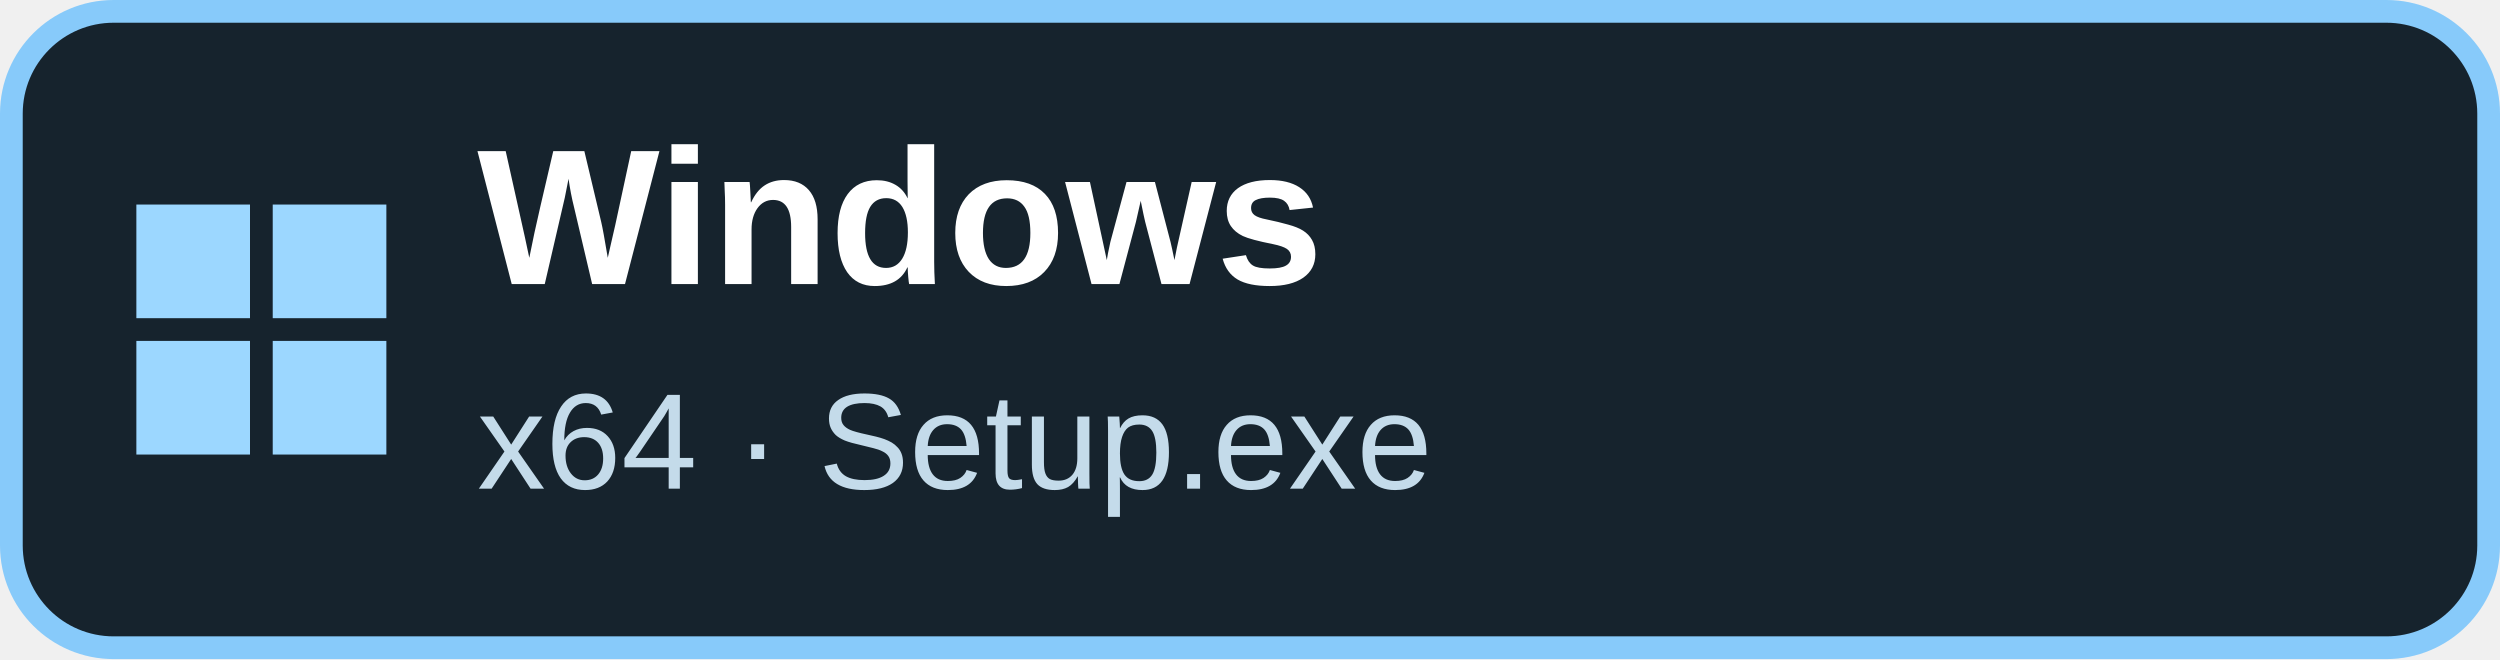
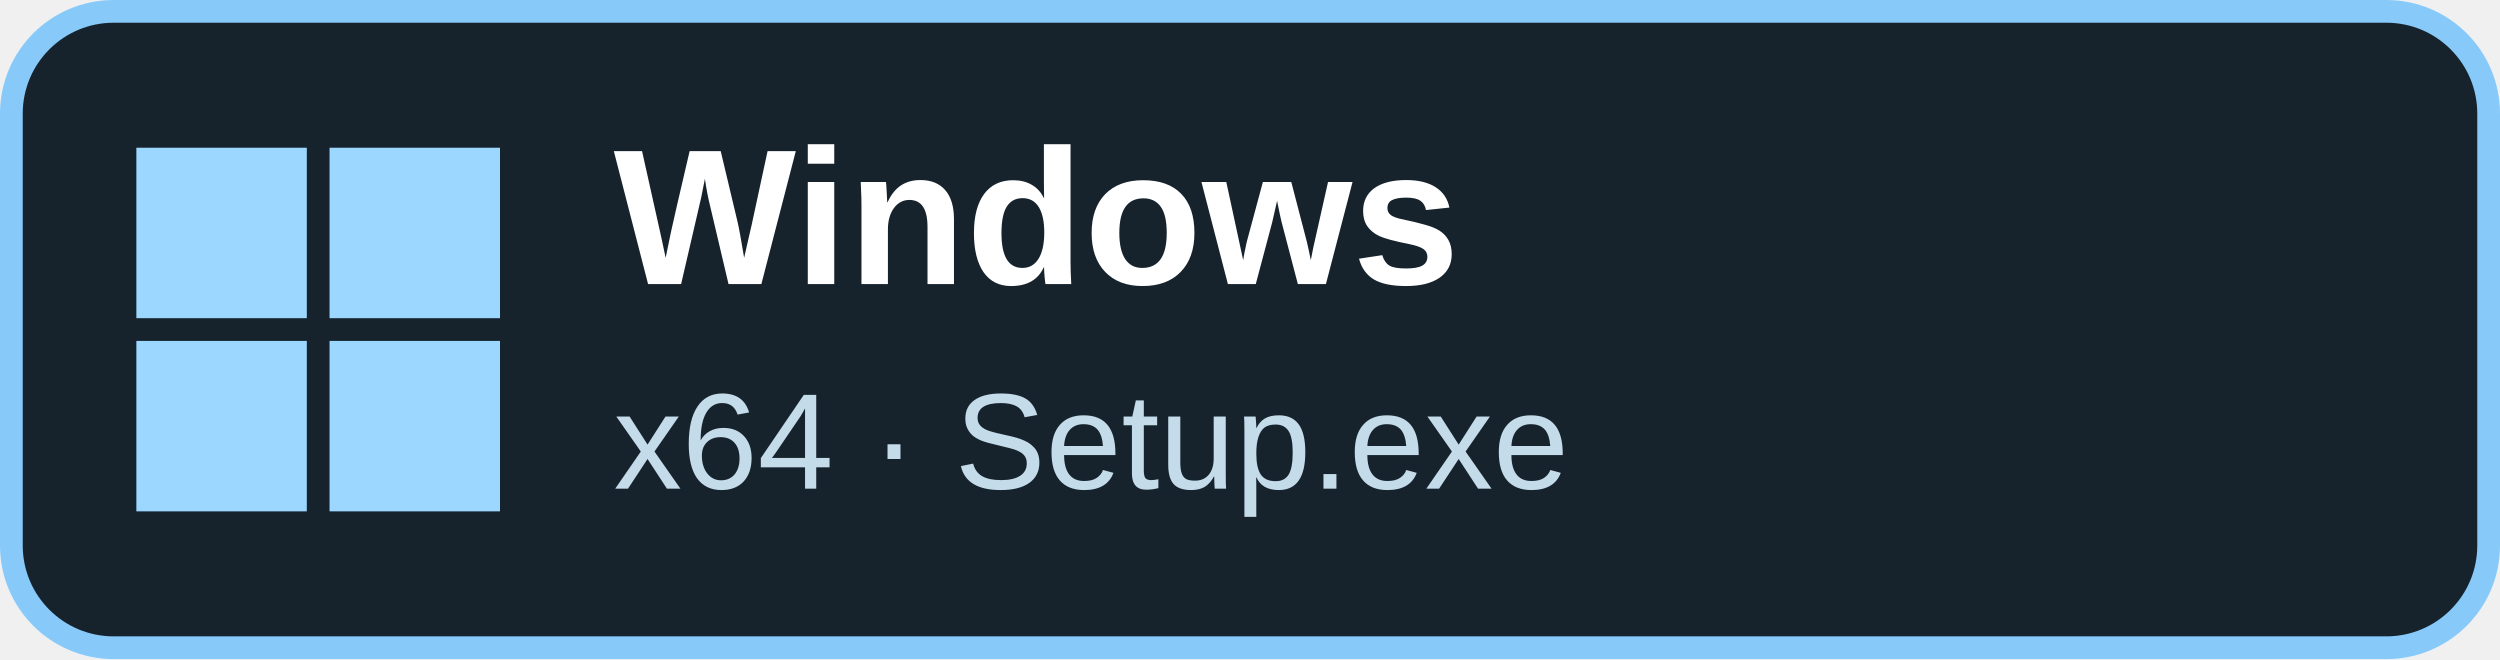
<svg xmlns="http://www.w3.org/2000/svg" width="220" height="58" viewBox="0 0 220 58">
  <rect x="1" y="1" width="218" height="56" rx="9" fill="#16232d" stroke="#87cafa" stroke-width="2" />
  <g fill="#9cd7ff">
-     <path d="M12 18h10v10H12zM24 18h10v10H24zM12 30h10v10H12zM24 30h10v10H24z" />
+     <path d="M12 13h15v15H12zM29 13h15v15H29zM12 30h15v15H12zM29 30h15v15H29z" />
  </g>
-   <text x="42" y="25" fill="#ffffff" font-family="Arial,sans-serif" font-size="17" font-weight="bold">Windows</text>
-   <text x="42" y="43" fill="#c4dbea" font-family="Arial,sans-serif" font-size="12">x64 · Setup.exe</text>
+   <text x="54" y="25" fill="#ffffff" font-family="Arial,sans-serif" font-size="17" font-weight="bold">Windows</text>
+   <text x="54" y="43" fill="#c4dbea" font-family="Arial,sans-serif" font-size="12">x64 · Setup.exe</text>
</svg>
